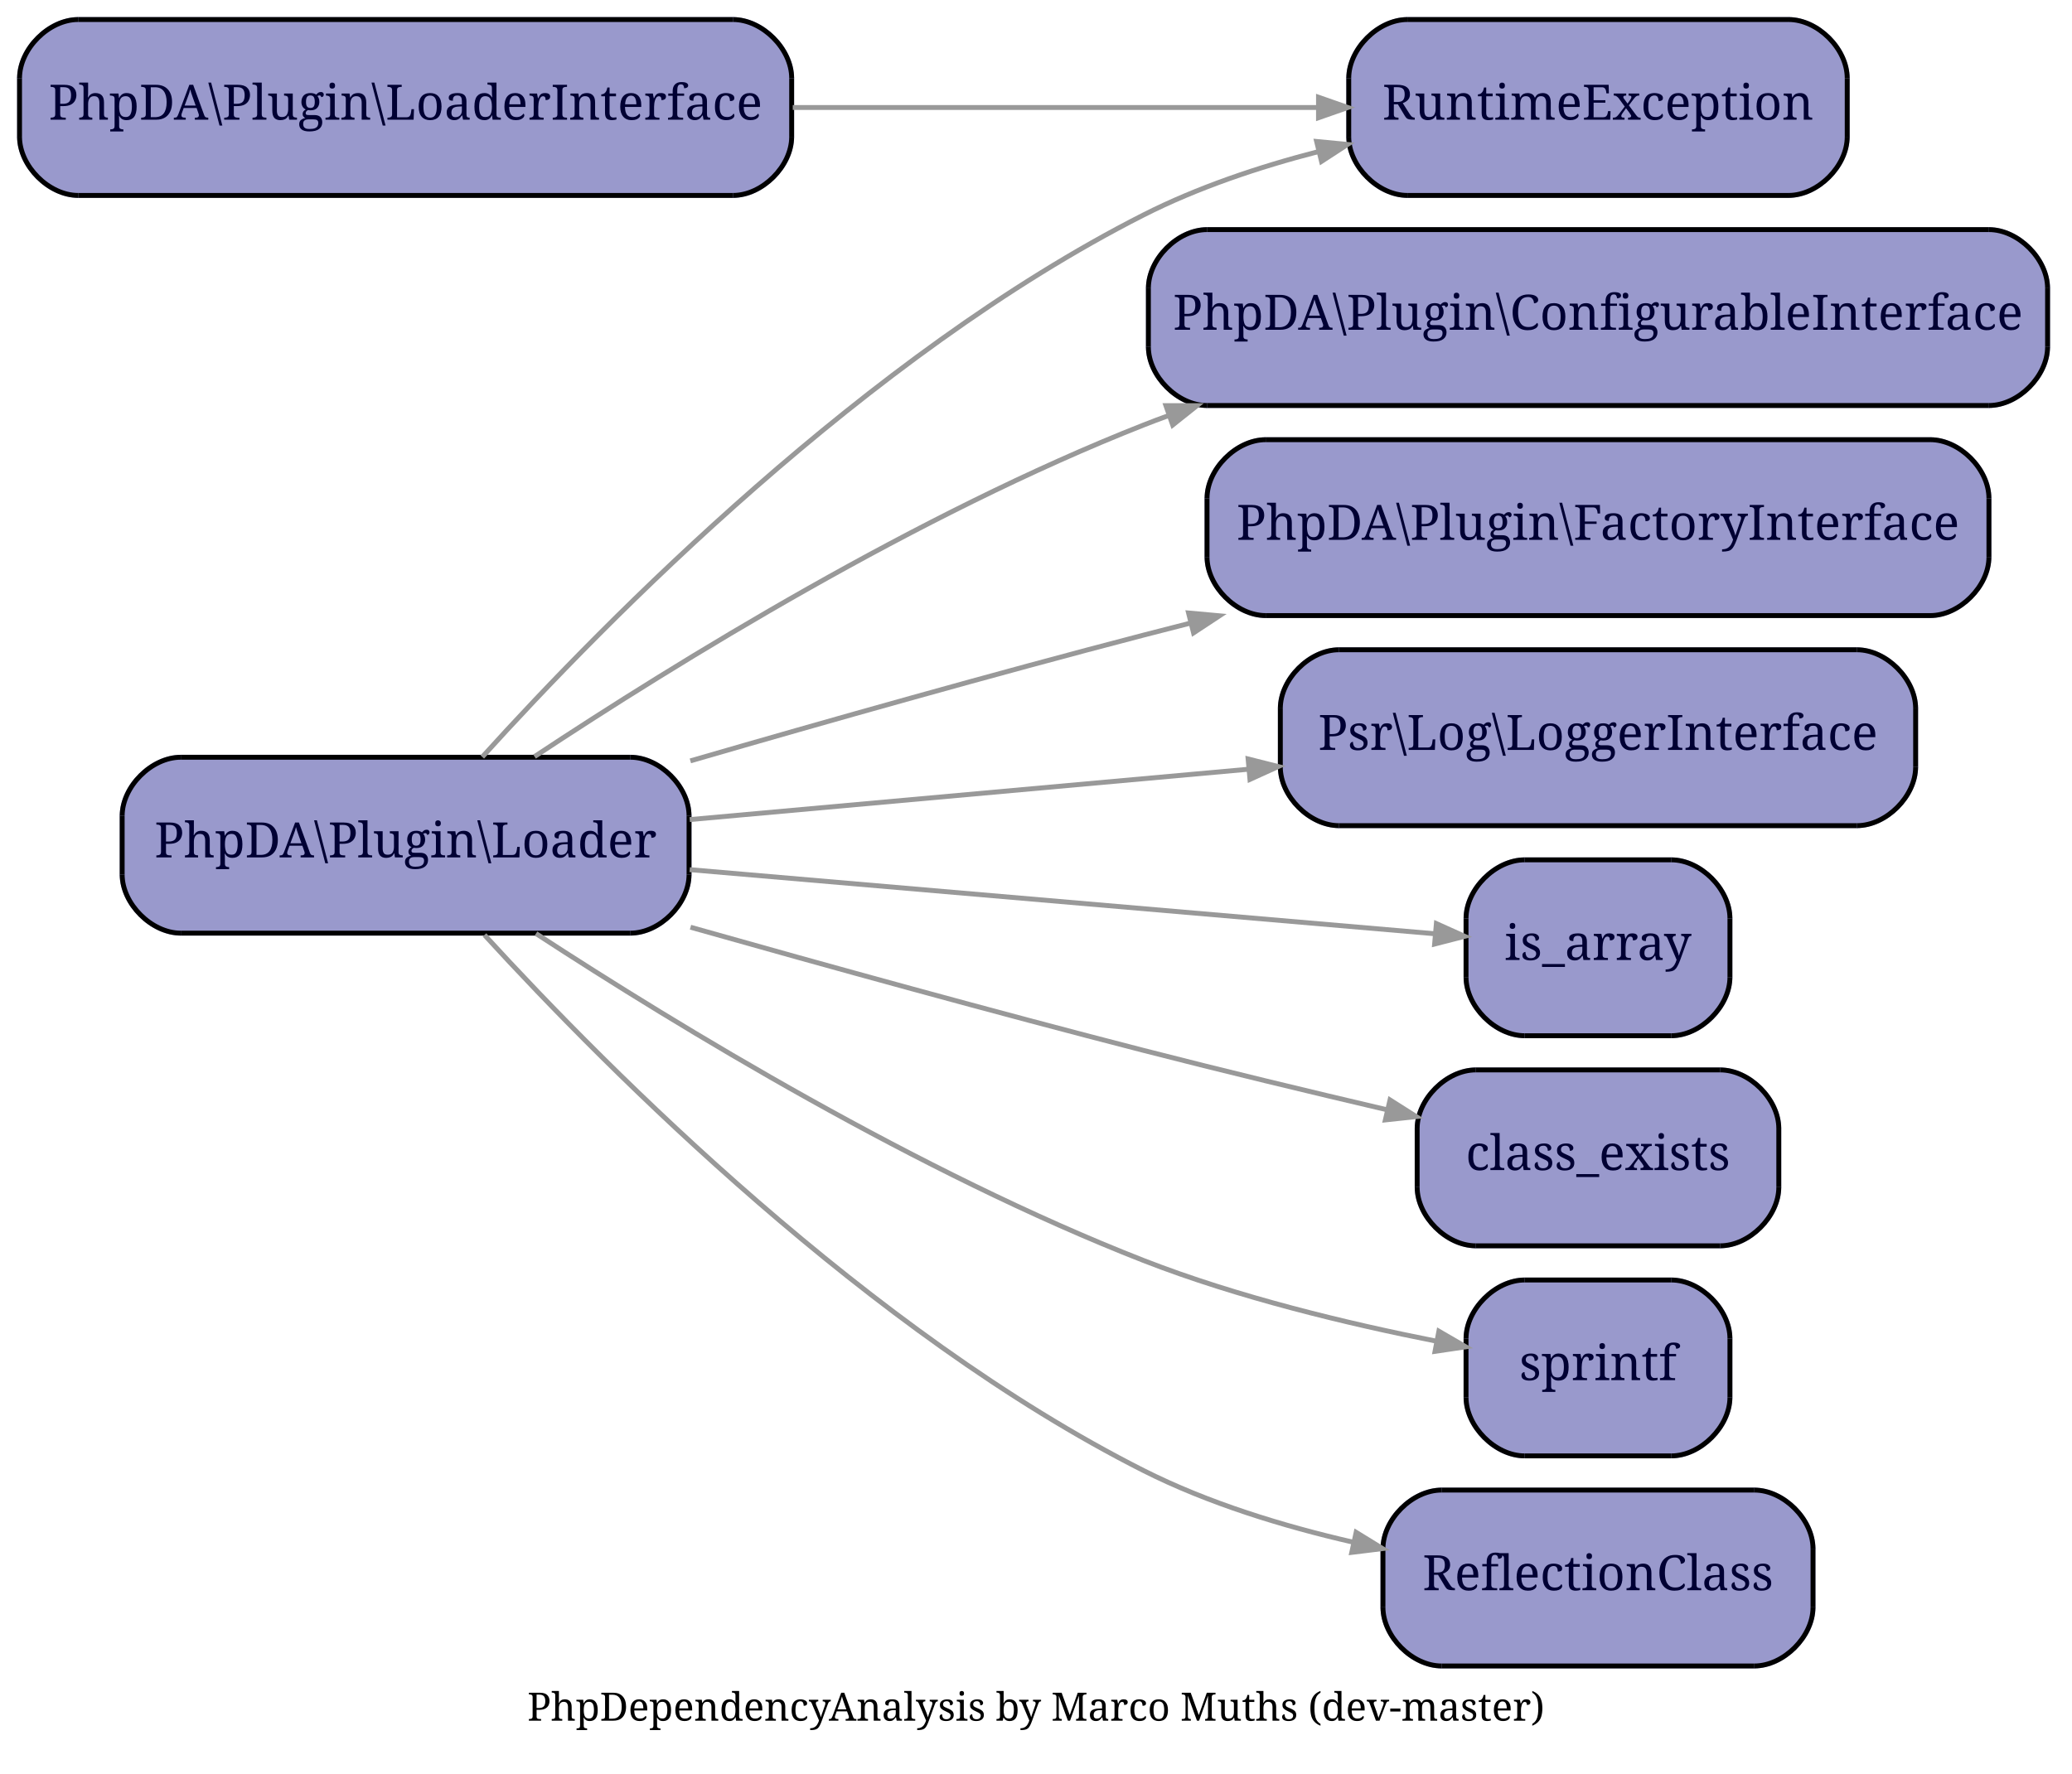
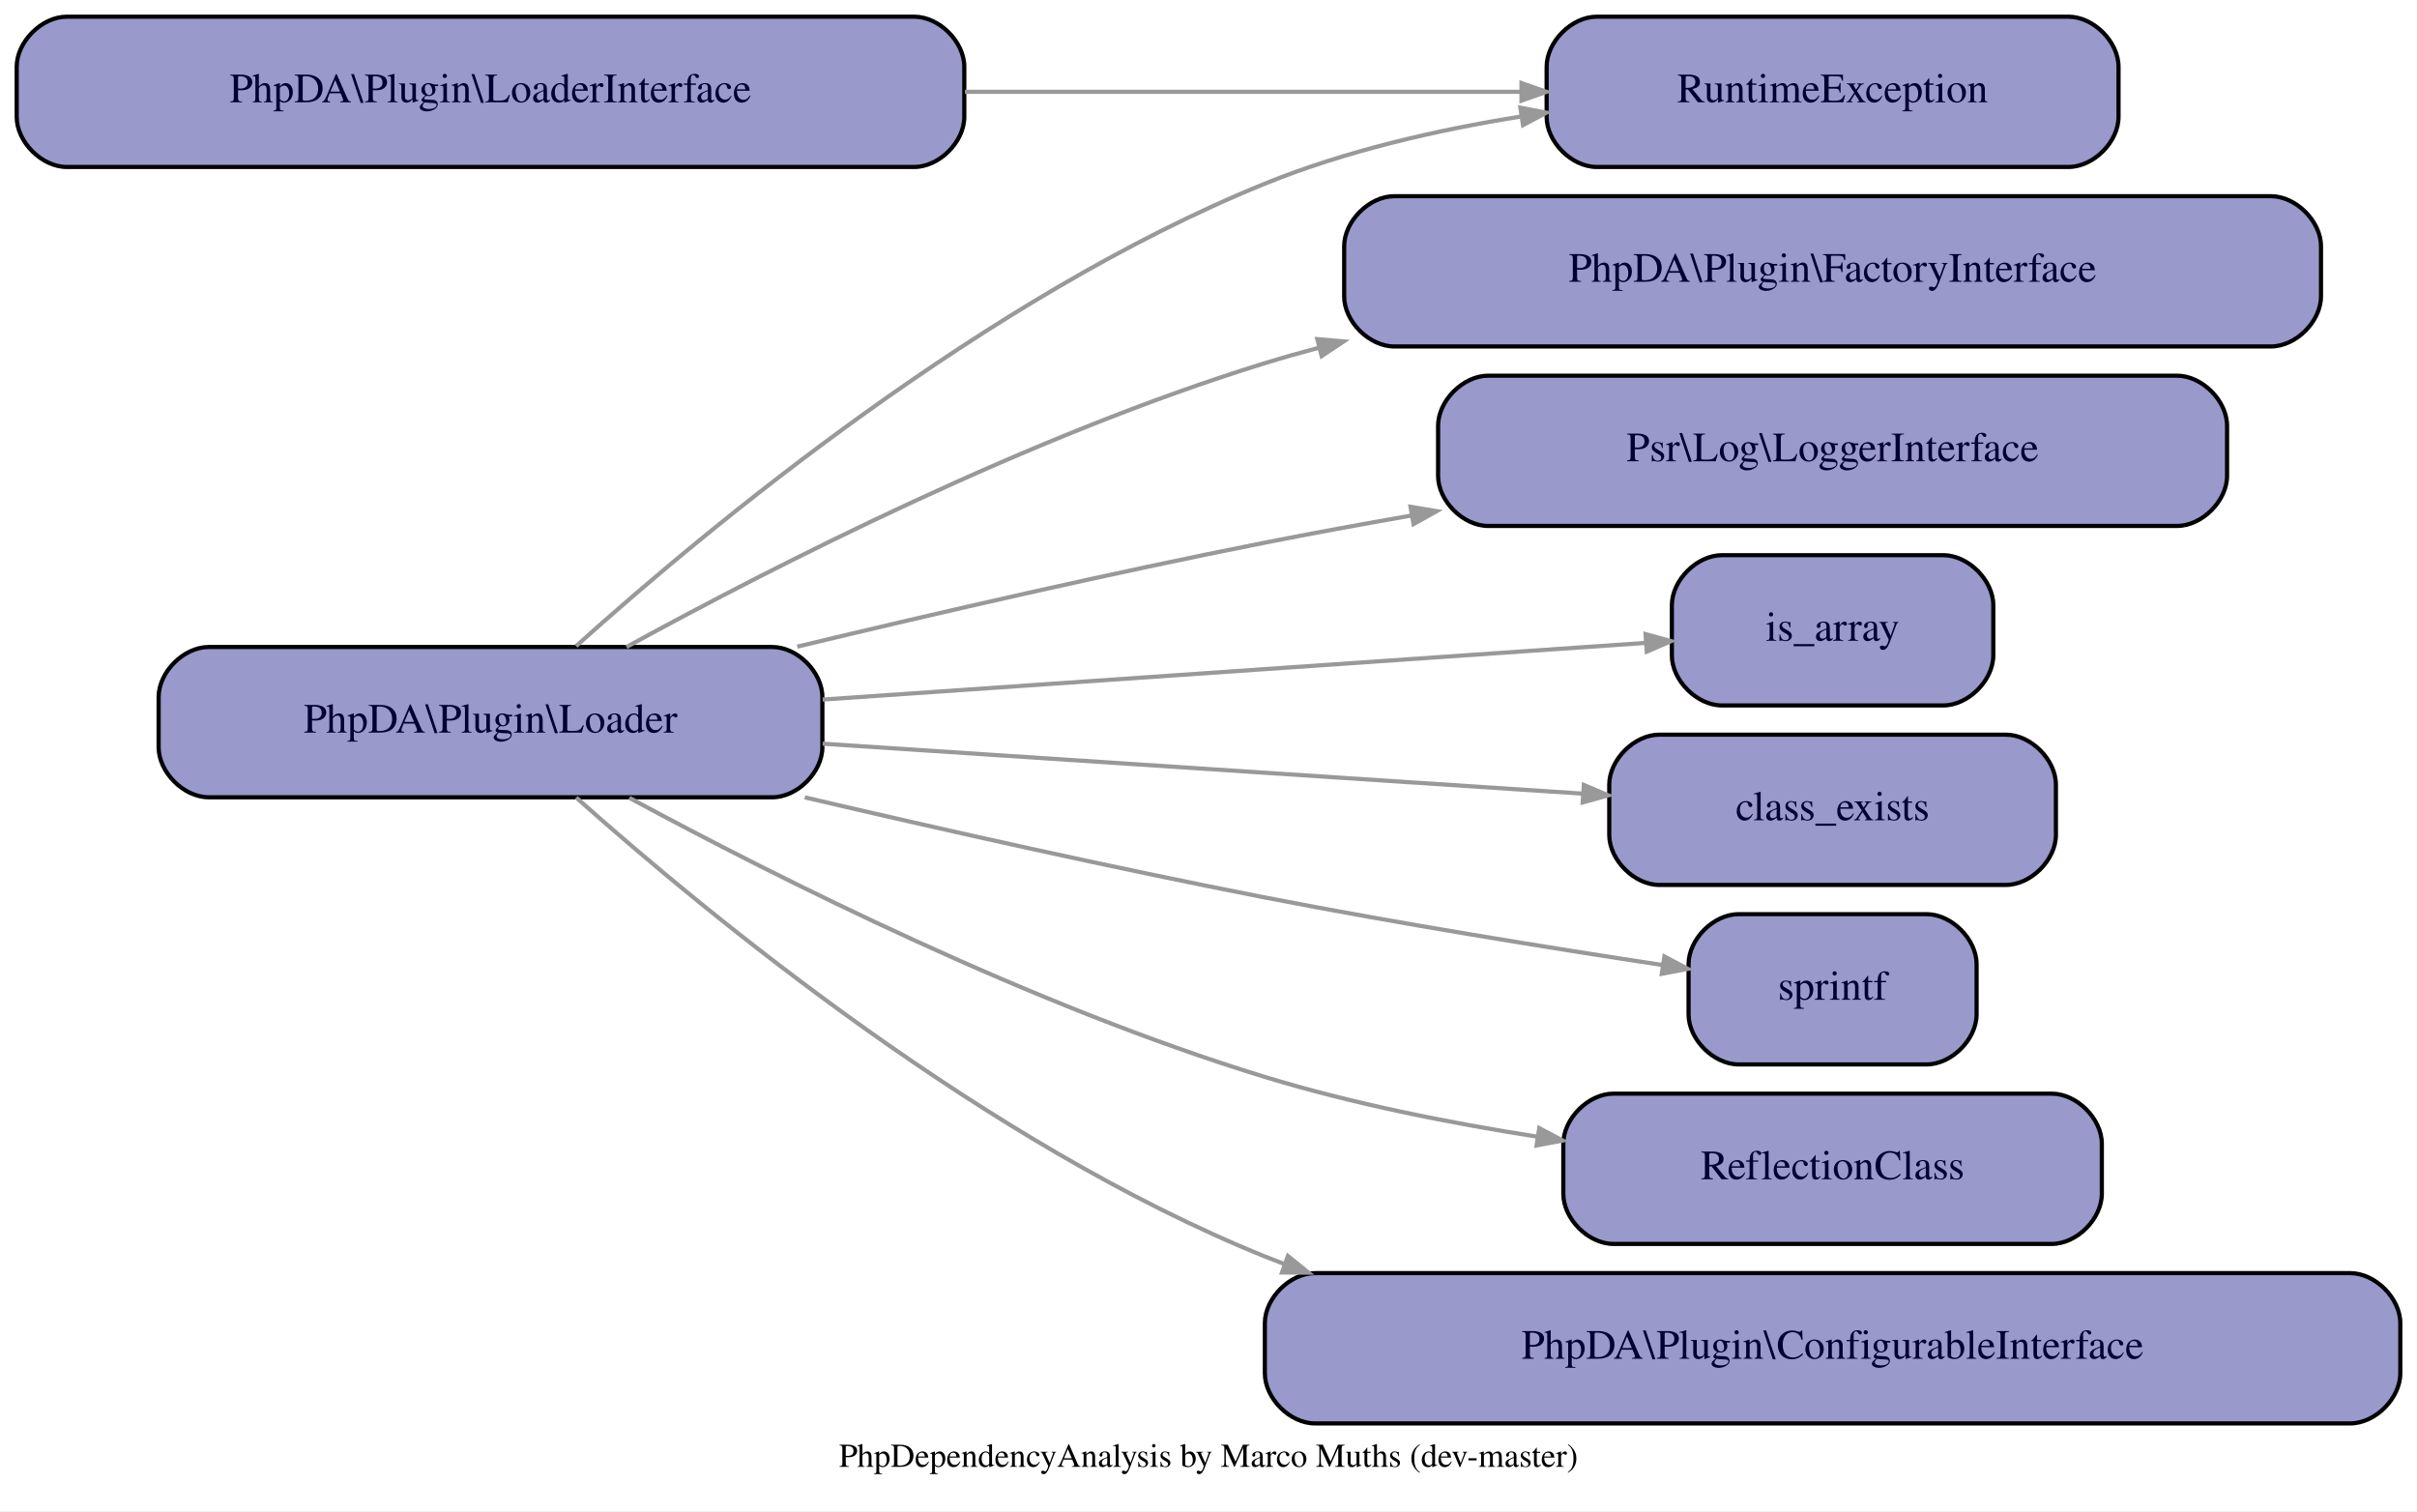
- <svg xmlns="http://www.w3.org/2000/svg" width="424pt" height="363pt" viewBox="0.00 0.00 424.00 363.00">
-   <g id="graph1" class="graph" transform="scale(1 1) rotate(0) translate(4 359)">
-     <polygon fill="white" stroke="white" points="-4,5 -4,-359 421,-359 421,5 -4,5" />
-     <text text-anchor="middle" x="208" y="-6.8" font-family="Times Roman,serif" font-size="8.00">PhpDependencyAnalysis by Marco Muths (dev-master)</text>
+ <svg xmlns="http://www.w3.org/2000/svg" width="579pt" height="362pt" viewBox="0.00 0.00 579.00 362.00">
+   <g id="graph0" class="graph" transform="scale(1 1) rotate(0) translate(4 358)">
+     <polygon fill="white" stroke="none" points="-4,4 -4,-358 575,-358 575,4 -4,4" />
+     <text text-anchor="middle" x="285.5" y="-6.6" font-family="Times,serif" font-size="8.00">PhpDependencyAnalysis by Marco Muths (dev-master)</text>
    <g id="node1" class="node">
-       <polygon fill="#9999cc" stroke="#9999cc" points="403,-312 243,-312 231,-300 231,-288 243,-276 403,-276 415,-288 415,-300 403,-312" />
-       <path fill="#9999cc" stroke="#9999cc" d="M243,-312C237,-312 231,-306 231,-300" />
-       <path fill="#9999cc" stroke="#9999cc" d="M231,-288C231,-282 237,-276 243,-276" />
-       <path fill="#9999cc" stroke="#9999cc" d="M403,-276C409,-276 415,-282 415,-288" />
-       <path fill="#9999cc" stroke="#9999cc" d="M415,-300C415,-306 409,-312 403,-312" />
-       <polyline fill="none" stroke="black" points="403,-312 243,-312 " />
-       <path fill="none" stroke="black" d="M243,-312C237,-312 231,-306 231,-300" />
-       <polyline fill="none" stroke="black" points="231,-300 231,-288 " />
-       <path fill="none" stroke="black" d="M231,-288C231,-282 237,-276 243,-276" />
-       <polyline fill="none" stroke="black" points="243,-276 403,-276 " />
-       <path fill="none" stroke="black" d="M403,-276C409,-276 415,-282 415,-288" />
-       <polyline fill="none" stroke="black" points="415,-288 415,-300 " />
-       <path fill="none" stroke="black" d="M415,-300C415,-306 409,-312 403,-312" />
-       <text text-anchor="middle" x="323" y="-291.5" font-family="Times Roman,serif" font-size="10.00" fill="#000033">PhpDA\Plugin\ConfigurableInterface</text>
+       <path fill="#9999cc" stroke="black" d="M215,-354C215,-354 12,-354 12,-354 6,-354 0,-348 0,-342 0,-342 0,-330 0,-330 0,-324 6,-318 12,-318 12,-318 215,-318 215,-318 221,-318 227,-324 227,-330 227,-330 227,-342 227,-342 227,-348 221,-354 215,-354" />
+       <text text-anchor="middle" x="113.5" y="-333.5" font-family="Times,serif" font-size="10.00" fill="#000033">PhpDA\Plugin\LoaderInterface</text>
    </g>
    <g id="node2" class="node">
-       <polygon fill="#9999cc" stroke="#9999cc" points="146,-355 12,-355 4.73695e-14,-343 2.36848e-14,-331 12,-319 146,-319 158,-331 158,-343 146,-355" />
-       <path fill="#9999cc" stroke="#9999cc" d="M12,-355C6,-355 5.92119e-14,-349 4.73695e-14,-343" />
-       <path fill="#9999cc" stroke="#9999cc" d="M2.36848e-14,-331C1.18424e-14,-325 6,-319 12,-319" />
-       <path fill="#9999cc" stroke="#9999cc" d="M146,-319C152,-319 158,-325 158,-331" />
-       <path fill="#9999cc" stroke="#9999cc" d="M158,-343C158,-349 152,-355 146,-355" />
-       <polyline fill="none" stroke="black" points="146,-355 12,-355 " />
-       <path fill="none" stroke="black" d="M12,-355C6,-355 5.92119e-14,-349 4.73695e-14,-343" />
-       <polyline fill="none" stroke="black" points="4.73695e-14,-343 2.36848e-14,-331 " />
-       <path fill="none" stroke="black" d="M2.36848e-14,-331C1.18424e-14,-325 6,-319 12,-319" />
-       <polyline fill="none" stroke="black" points="12,-319 146,-319 " />
-       <path fill="none" stroke="black" d="M146,-319C152,-319 158,-325 158,-331" />
-       <polyline fill="none" stroke="black" points="158,-331 158,-343 " />
-       <path fill="none" stroke="black" d="M158,-343C158,-349 152,-355 146,-355" />
-       <text text-anchor="middle" x="79" y="-334.5" font-family="Times Roman,serif" font-size="10.00" fill="#000033">PhpDA\Plugin\LoaderInterface</text>
+       <path fill="#9999cc" stroke="black" d="M491.5,-354C491.5,-354 378.5,-354 378.5,-354 372.5,-354 366.5,-348 366.5,-342 366.5,-342 366.5,-330 366.5,-330 366.5,-324 372.5,-318 378.5,-318 378.5,-318 491.5,-318 491.5,-318 497.5,-318 503.5,-324 503.5,-330 503.5,-330 503.5,-342 503.5,-342 503.5,-348 497.5,-354 491.5,-354" />
+       <text text-anchor="middle" x="435" y="-333.5" font-family="Times,serif" font-size="10.00" fill="#000033">RuntimeException</text>
+     </g>
+     <g id="edge1" class="edge">
+       <path fill="none" stroke="#999999" d="M227.144,-336C271.313,-336 320.758,-336 360.229,-336" />
+       <polygon fill="#999999" stroke="#999999" points="360.476,-338.1 366.476,-336 360.476,-333.9 360.476,-338.1" />
    </g>
    <g id="node3" class="node">
-       <polygon fill="#9999cc" stroke="#9999cc" points="362,-355 284,-355 272,-343 272,-331 284,-319 362,-319 374,-331 374,-343 362,-355" />
-       <path fill="#9999cc" stroke="#9999cc" d="M284,-355C278,-355 272,-349 272,-343" />
-       <path fill="#9999cc" stroke="#9999cc" d="M272,-331C272,-325 278,-319 284,-319" />
-       <path fill="#9999cc" stroke="#9999cc" d="M362,-319C368,-319 374,-325 374,-331" />
-       <path fill="#9999cc" stroke="#9999cc" d="M374,-343C374,-349 368,-355 362,-355" />
-       <polyline fill="none" stroke="black" points="362,-355 284,-355 " />
-       <path fill="none" stroke="black" d="M284,-355C278,-355 272,-349 272,-343" />
-       <polyline fill="none" stroke="black" points="272,-343 272,-331 " />
-       <path fill="none" stroke="black" d="M272,-331C272,-325 278,-319 284,-319" />
-       <polyline fill="none" stroke="black" points="284,-319 362,-319 " />
-       <path fill="none" stroke="black" d="M362,-319C368,-319 374,-325 374,-331" />
-       <polyline fill="none" stroke="black" points="374,-331 374,-343 " />
-       <path fill="none" stroke="black" d="M374,-343C374,-349 368,-355 362,-355" />
-       <text text-anchor="middle" x="323" y="-334.5" font-family="Times Roman,serif" font-size="10.00" fill="#000033">RuntimeException</text>
+       <path fill="#9999cc" stroke="black" d="M540,-311C540,-311 330,-311 330,-311 324,-311 318,-305 318,-299 318,-299 318,-287 318,-287 318,-281 324,-275 330,-275 330,-275 540,-275 540,-275 546,-275 552,-281 552,-287 552,-287 552,-299 552,-299 552,-305 546,-311 540,-311" />
+       <text text-anchor="middle" x="435" y="-290.5" font-family="Times,serif" font-size="10.00" fill="#000033">PhpDA\Plugin\FactoryInterface</text>
+     </g>
+     <g id="node4" class="node">
+       <path fill="#9999cc" stroke="black" d="M181,-203C181,-203 46,-203 46,-203 40,-203 34,-197 34,-191 34,-191 34,-179 34,-179 34,-173 40,-167 46,-167 46,-167 181,-167 181,-167 187,-167 193,-173 193,-179 193,-179 193,-191 193,-191 193,-197 187,-203 181,-203" />
+       <text text-anchor="middle" x="113.5" y="-182.5" font-family="Times,serif" font-size="10.00" fill="#000033">PhpDA\Plugin\Loader</text>
+     </g>
+     <g id="edge6" class="edge">
+       <path fill="none" stroke="#999999" d="M134.003,-203.216C165.85,-231.836 232.192,-286.861 299,-314 318.223,-321.809 340.051,-326.85 360.465,-330.103" />
+       <polygon fill="#999999" stroke="#999999" points="360.218,-332.19 366.466,-331.015 360.849,-328.037 360.218,-332.19" />
+     </g>
+     <g id="edge3" class="edge">
+       <path fill="none" stroke="#999999" d="M146.089,-203.01C182.003,-222.695 242.936,-253.727 299,-271 303.213,-272.298 307.524,-273.523 311.898,-274.68" />
+       <polygon fill="#999999" stroke="#999999" points="311.564,-276.762 317.897,-276.214 312.605,-272.693 311.564,-276.762" />
+     </g>
+     <g id="node5" class="node">
+       <path fill="#9999cc" stroke="black" d="M517.5,-268C517.5,-268 352.5,-268 352.5,-268 346.5,-268 340.5,-262 340.5,-256 340.5,-256 340.5,-244 340.5,-244 340.5,-238 346.5,-232 352.5,-232 352.5,-232 517.5,-232 517.5,-232 523.5,-232 529.5,-238 529.5,-244 529.5,-244 529.5,-256 529.5,-256 529.5,-262 523.5,-268 517.5,-268" />
+       <text text-anchor="middle" x="435" y="-247.5" font-family="Times,serif" font-size="10.00" fill="#000033">Psr\Log\LoggerInterface</text>
    </g>
    <g id="edge2" class="edge">
-       <path fill="none" stroke="#999999" d="M158.22,-337C193.182,-337 233.511,-337 265.521,-337" />
-       <polygon fill="#999999" stroke="#999999" points="265.808,-339.1 271.808,-337 265.808,-334.9 265.808,-339.1" />
-     </g>
-     <g id="node4" class="node">
-       <polygon fill="#9999cc" stroke="#9999cc" points="391,-269 255,-269 243,-257 243,-245 255,-233 391,-233 403,-245 403,-257 391,-269" />
-       <path fill="#9999cc" stroke="#9999cc" d="M255,-269C249,-269 243,-263 243,-257" />
-       <path fill="#9999cc" stroke="#9999cc" d="M243,-245C243,-239 249,-233 255,-233" />
-       <path fill="#9999cc" stroke="#9999cc" d="M391,-233C397,-233 403,-239 403,-245" />
-       <path fill="#9999cc" stroke="#9999cc" d="M403,-257C403,-263 397,-269 391,-269" />
-       <polyline fill="none" stroke="black" points="391,-269 255,-269 " />
-       <path fill="none" stroke="black" d="M255,-269C249,-269 243,-263 243,-257" />
-       <polyline fill="none" stroke="black" points="243,-257 243,-245 " />
-       <path fill="none" stroke="black" d="M243,-245C243,-239 249,-233 255,-233" />
-       <polyline fill="none" stroke="black" points="255,-233 391,-233 " />
-       <path fill="none" stroke="black" d="M391,-233C397,-233 403,-239 403,-245" />
-       <polyline fill="none" stroke="black" points="403,-245 403,-257 " />
-       <path fill="none" stroke="black" d="M403,-257C403,-263 397,-269 391,-269" />
-       <text text-anchor="middle" x="323" y="-248.5" font-family="Times Roman,serif" font-size="10.00" fill="#000033">PhpDA\Plugin\FactoryInterface</text>
-     </g>
-     <g id="node5" class="node">
-       <polygon fill="#9999cc" stroke="#9999cc" points="125,-204 33,-204 21,-192 21,-180 33,-168 125,-168 137,-180 137,-192 125,-204" />
-       <path fill="#9999cc" stroke="#9999cc" d="M33,-204C27,-204 21,-198 21,-192" />
-       <path fill="#9999cc" stroke="#9999cc" d="M21,-180C21,-174 27,-168 33,-168" />
-       <path fill="#9999cc" stroke="#9999cc" d="M125,-168C131,-168 137,-174 137,-180" />
-       <path fill="#9999cc" stroke="#9999cc" d="M137,-192C137,-198 131,-204 125,-204" />
-       <polyline fill="none" stroke="black" points="125,-204 33,-204 " />
-       <path fill="none" stroke="black" d="M33,-204C27,-204 21,-198 21,-192" />
-       <polyline fill="none" stroke="black" points="21,-192 21,-180 " />
-       <path fill="none" stroke="black" d="M21,-180C21,-174 27,-168 33,-168" />
-       <polyline fill="none" stroke="black" points="33,-168 125,-168 " />
-       <path fill="none" stroke="black" d="M125,-168C131,-168 137,-174 137,-180" />
-       <polyline fill="none" stroke="black" points="137,-180 137,-192 " />
-       <path fill="none" stroke="black" d="M137,-192C137,-198 131,-204 125,-204" />
-       <text text-anchor="middle" x="79" y="-183.5" font-family="Times Roman,serif" font-size="10.00" fill="#000033">PhpDA\Plugin\Loader</text>
-     </g>
-     <g id="edge18" class="edge">
-       <path fill="none" stroke="#999999" d="M105.383,-204.139C134.64,-223.496 183.821,-253.823 230,-272 231.664,-272.655 233.354,-273.294 235.063,-273.917" />
-       <polygon fill="#999999" stroke="#999999" points="234.585,-275.975 240.942,-275.974 235.972,-272.01 234.585,-275.975" />
-     </g>
-     <g id="edge12" class="edge">
-       <path fill="none" stroke="#999999" d="M94.689,-204.059C120.171,-232.208 173.427,-286.289 230,-315 241.062,-320.614 253.595,-324.825 265.796,-327.974" />
-       <polygon fill="#999999" stroke="#999999" points="265.423,-330.045 271.751,-329.436 266.425,-325.966 265.423,-330.045" />
-     </g>
-     <g id="edge6" class="edge">
-       <path fill="none" stroke="#999999" d="M137.273,-203.258C165.238,-211.37 199.271,-220.994 230,-229 233.161,-229.823 236.386,-230.65 239.646,-231.475" />
-       <polygon fill="#999999" stroke="#999999" points="239.215,-233.532 245.546,-232.957 240.238,-229.459 239.215,-233.532" />
+       <path fill="none" stroke="#999999" d="M186.987,-203.086C220.896,-211.239 261.896,-220.662 299,-228 310.307,-230.236 322.18,-232.416 333.997,-234.479" />
+       <polygon fill="#999999" stroke="#999999" points="333.899,-236.593 340.169,-235.547 334.615,-232.454 333.899,-236.593" />
    </g>
    <g id="node6" class="node">
-       <polygon fill="#9999cc" stroke="#9999cc" points="376,-226 270,-226 258,-214 258,-202 270,-190 376,-190 388,-202 388,-214 376,-226" />
-       <path fill="#9999cc" stroke="#9999cc" d="M270,-226C264,-226 258,-220 258,-214" />
-       <path fill="#9999cc" stroke="#9999cc" d="M258,-202C258,-196 264,-190 270,-190" />
-       <path fill="#9999cc" stroke="#9999cc" d="M376,-190C382,-190 388,-196 388,-202" />
-       <path fill="#9999cc" stroke="#9999cc" d="M388,-214C388,-220 382,-226 376,-226" />
-       <polyline fill="none" stroke="black" points="376,-226 270,-226 " />
-       <path fill="none" stroke="black" d="M270,-226C264,-226 258,-220 258,-214" />
-       <polyline fill="none" stroke="black" points="258,-214 258,-202 " />
-       <path fill="none" stroke="black" d="M258,-202C258,-196 264,-190 270,-190" />
-       <polyline fill="none" stroke="black" points="270,-190 376,-190 " />
-       <path fill="none" stroke="black" d="M376,-190C382,-190 388,-196 388,-202" />
-       <polyline fill="none" stroke="black" points="388,-202 388,-214 " />
-       <path fill="none" stroke="black" d="M388,-214C388,-220 382,-226 376,-226" />
-       <text text-anchor="middle" x="323" y="-205.5" font-family="Times Roman,serif" font-size="10.00" fill="#000033">Psr\Log\LoggerInterface</text>
+       <path fill="#9999cc" stroke="black" d="M461.5,-225C461.5,-225 408.5,-225 408.5,-225 402.5,-225 396.5,-219 396.5,-213 396.5,-213 396.5,-201 396.5,-201 396.5,-195 402.5,-189 408.5,-189 408.5,-189 461.5,-189 461.5,-189 467.5,-189 473.5,-195 473.5,-201 473.5,-201 473.5,-213 473.5,-213 473.5,-219 467.5,-225 461.5,-225" />
+       <text text-anchor="middle" x="435" y="-204.5" font-family="Times,serif" font-size="10.00" fill="#000033">is_array</text>
    </g>
    <g id="edge4" class="edge">
-       <path fill="none" stroke="#999999" d="M137.134,-191.242C171.379,-194.329 214.974,-198.26 251.335,-201.538" />
-       <polygon fill="#999999" stroke="#999999" points="251.405,-203.653 257.569,-202.101 251.782,-199.47 251.405,-203.653" />
+       <path fill="none" stroke="#999999" d="M193.068,-190.41C255.21,-194.689 339.675,-200.505 390.32,-203.992" />
+       <polygon fill="#999999" stroke="#999999" points="390.195,-206.089 396.325,-204.406 390.483,-201.898 390.195,-206.089" />
    </g>
    <g id="node7" class="node">
-       <polygon fill="#9999cc" stroke="#9999cc" points="338,-183 308,-183 296,-171 296,-159 308,-147 338,-147 350,-159 350,-171 338,-183" />
-       <path fill="#9999cc" stroke="#9999cc" d="M308,-183C302,-183 296,-177 296,-171" />
-       <path fill="#9999cc" stroke="#9999cc" d="M296,-159C296,-153 302,-147 308,-147" />
-       <path fill="#9999cc" stroke="#9999cc" d="M338,-147C344,-147 350,-153 350,-159" />
-       <path fill="#9999cc" stroke="#9999cc" d="M350,-171C350,-177 344,-183 338,-183" />
-       <polyline fill="none" stroke="black" points="338,-183 308,-183 " />
-       <path fill="none" stroke="black" d="M308,-183C302,-183 296,-177 296,-171" />
-       <polyline fill="none" stroke="black" points="296,-171 296,-159 " />
-       <path fill="none" stroke="black" d="M296,-159C296,-153 302,-147 308,-147" />
-       <polyline fill="none" stroke="black" points="308,-147 338,-147 " />
-       <path fill="none" stroke="black" d="M338,-147C344,-147 350,-153 350,-159" />
-       <polyline fill="none" stroke="black" points="350,-159 350,-171 " />
-       <path fill="none" stroke="black" d="M350,-171C350,-177 344,-183 338,-183" />
-       <text text-anchor="middle" x="323" y="-162.5" font-family="Times Roman,serif" font-size="10.00" fill="#000033">is_array</text>
+       <path fill="#9999cc" stroke="black" d="M476.5,-182C476.5,-182 393.5,-182 393.5,-182 387.5,-182 381.5,-176 381.5,-170 381.5,-170 381.5,-158 381.5,-158 381.5,-152 387.5,-146 393.5,-146 393.5,-146 476.5,-146 476.5,-146 482.5,-146 488.5,-152 488.5,-158 488.5,-158 488.5,-170 488.5,-170 488.5,-176 482.5,-182 476.5,-182" />
+       <text text-anchor="middle" x="435" y="-161.5" font-family="Times,serif" font-size="10.00" fill="#000033">class_exists</text>
+     </g>
+     <g id="edge5" class="edge">
+       <path fill="none" stroke="#999999" d="M193.068,-179.836C249.351,-176.137 323.946,-171.234 375.14,-167.869" />
+       <polygon fill="#999999" stroke="#999999" points="375.415,-169.955 381.264,-167.466 375.139,-165.764 375.415,-169.955" />
+     </g>
+     <g id="node8" class="node">
+       <path fill="#9999cc" stroke="black" d="M457.5,-139C457.5,-139 412.5,-139 412.5,-139 406.5,-139 400.5,-133 400.5,-127 400.5,-127 400.5,-115 400.5,-115 400.5,-109 406.5,-103 412.5,-103 412.5,-103 457.5,-103 457.5,-103 463.5,-103 469.5,-109 469.5,-115 469.5,-115 469.5,-127 469.5,-127 469.5,-133 463.5,-139 457.5,-139" />
+       <text text-anchor="middle" x="435" y="-118.5" font-family="Times,serif" font-size="10.00" fill="#000033">sprintf</text>
+     </g>
+     <g id="edge7" class="edge">
+       <path fill="none" stroke="#999999" d="M188.786,-166.98C222.348,-159.125 262.566,-150.109 299,-143 330.961,-136.764 367.417,-130.896 394.382,-126.792" />
+       <polygon fill="#999999" stroke="#999999" points="394.713,-128.866 400.332,-125.891 394.085,-124.713 394.713,-128.866" />
+     </g>
+     <g id="node9" class="node">
+       <path fill="#9999cc" stroke="black" d="M487.5,-96C487.5,-96 382.5,-96 382.5,-96 376.5,-96 370.5,-90 370.5,-84 370.5,-84 370.5,-72 370.5,-72 370.5,-66 376.5,-60 382.5,-60 382.5,-60 487.5,-60 487.5,-60 493.5,-60 499.5,-66 499.5,-72 499.5,-72 499.5,-84 499.5,-84 499.5,-90 493.5,-96 487.5,-96" />
+       <text text-anchor="middle" x="435" y="-75.5" font-family="Times,serif" font-size="10.00" fill="#000033">ReflectionClass</text>
    </g>
    <g id="edge8" class="edge">
-       <path fill="none" stroke="#999999" d="M137.134,-180.997C184.767,-176.897 250.488,-171.241 289.672,-167.868" />
-       <polygon fill="#999999" stroke="#999999" points="289.928,-169.954 295.726,-167.347 289.568,-165.77 289.928,-169.954" />
-     </g>
-     <g id="node8" class="node">
-       <polygon fill="#9999cc" stroke="#9999cc" points="348,-140 298,-140 286,-128 286,-116 298,-104 348,-104 360,-116 360,-128 348,-140" />
-       <path fill="#9999cc" stroke="#9999cc" d="M298,-140C292,-140 286,-134 286,-128" />
-       <path fill="#9999cc" stroke="#9999cc" d="M286,-116C286,-110 292,-104 298,-104" />
-       <path fill="#9999cc" stroke="#9999cc" d="M348,-104C354,-104 360,-110 360,-116" />
-       <path fill="#9999cc" stroke="#9999cc" d="M360,-128C360,-134 354,-140 348,-140" />
-       <polyline fill="none" stroke="black" points="348,-140 298,-140 " />
-       <path fill="none" stroke="black" d="M298,-140C292,-140 286,-134 286,-128" />
-       <polyline fill="none" stroke="black" points="286,-128 286,-116 " />
-       <path fill="none" stroke="black" d="M286,-116C286,-110 292,-104 298,-104" />
-       <polyline fill="none" stroke="black" points="298,-104 348,-104 " />
-       <path fill="none" stroke="black" d="M348,-104C354,-104 360,-110 360,-116" />
-       <polyline fill="none" stroke="black" points="360,-116 360,-128 " />
-       <path fill="none" stroke="black" d="M360,-128C360,-134 354,-140 348,-140" />
-       <text text-anchor="middle" x="323" y="-119.5" font-family="Times Roman,serif" font-size="10.00" fill="#000033">class_exists</text>
-     </g>
-     <g id="edge10" class="edge">
-       <path fill="none" stroke="#999999" d="M137.299,-169.213C165.27,-161.305 199.299,-151.898 230,-144 246.171,-139.84 264.001,-135.551 279.686,-131.877" />
-       <polygon fill="#999999" stroke="#999999" points="280.444,-133.856 285.81,-130.448 279.489,-129.766 280.444,-133.856" />
-     </g>
-     <g id="node9" class="node">
-       <polygon fill="#9999cc" stroke="#9999cc" points="338,-97 308,-97 296,-85 296,-73 308,-61 338,-61 350,-73 350,-85 338,-97" />
-       <path fill="#9999cc" stroke="#9999cc" d="M308,-97C302,-97 296,-91 296,-85" />
-       <path fill="#9999cc" stroke="#9999cc" d="M296,-73C296,-67 302,-61 308,-61" />
-       <path fill="#9999cc" stroke="#9999cc" d="M338,-61C344,-61 350,-67 350,-73" />
-       <path fill="#9999cc" stroke="#9999cc" d="M350,-85C350,-91 344,-97 338,-97" />
-       <polyline fill="none" stroke="black" points="338,-97 308,-97 " />
-       <path fill="none" stroke="black" d="M308,-97C302,-97 296,-91 296,-85" />
-       <polyline fill="none" stroke="black" points="296,-85 296,-73 " />
-       <path fill="none" stroke="black" d="M296,-73C296,-67 302,-61 308,-61" />
-       <polyline fill="none" stroke="black" points="308,-61 338,-61 " />
-       <path fill="none" stroke="black" d="M338,-61C344,-61 350,-67 350,-73" />
-       <polyline fill="none" stroke="black" points="350,-73 350,-85 " />
-       <path fill="none" stroke="black" d="M350,-85C350,-91 344,-97 338,-97" />
-       <text text-anchor="middle" x="323" y="-76.5" font-family="Times Roman,serif" font-size="10.00" fill="#000033">sprintf</text>
-     </g>
-     <g id="edge14" class="edge">
-       <path fill="none" stroke="#999999" d="M105.684,-167.914C135.001,-148.79 184.047,-118.956 230,-101 249.299,-93.459 271.9,-88.04 289.989,-84.467" />
-       <polygon fill="#999999" stroke="#999999" points="290.443,-86.519 295.94,-83.326 289.652,-82.394 290.443,-86.519" />
+       <path fill="none" stroke="#999999" d="M146.77,-166.862C182.792,-147.403 243.351,-117.009 299,-100 319.862,-93.624 343.135,-88.991 364.403,-85.671" />
+       <polygon fill="#999999" stroke="#999999" points="364.727,-87.746 370.344,-84.769 364.097,-83.593 364.727,-87.746" />
    </g>
    <g id="node10" class="node">
-       <polygon fill="#9999cc" stroke="#9999cc" points="355,-54 291,-54 279,-42 279,-30 291,-18 355,-18 367,-30 367,-42 355,-54" />
-       <path fill="#9999cc" stroke="#9999cc" d="M291,-54C285,-54 279,-48 279,-42" />
-       <path fill="#9999cc" stroke="#9999cc" d="M279,-30C279,-24 285,-18 291,-18" />
-       <path fill="#9999cc" stroke="#9999cc" d="M355,-18C361,-18 367,-24 367,-30" />
-       <path fill="#9999cc" stroke="#9999cc" d="M367,-42C367,-48 361,-54 355,-54" />
-       <polyline fill="none" stroke="black" points="355,-54 291,-54 " />
-       <path fill="none" stroke="black" d="M291,-54C285,-54 279,-48 279,-42" />
-       <polyline fill="none" stroke="black" points="279,-42 279,-30 " />
-       <path fill="none" stroke="black" d="M279,-30C279,-24 285,-18 291,-18" />
-       <polyline fill="none" stroke="black" points="291,-18 355,-18 " />
-       <path fill="none" stroke="black" d="M355,-18C361,-18 367,-24 367,-30" />
-       <polyline fill="none" stroke="black" points="367,-30 367,-42 " />
-       <path fill="none" stroke="black" d="M367,-42C367,-48 361,-54 355,-54" />
-       <text text-anchor="middle" x="323" y="-33.5" font-family="Times Roman,serif" font-size="10.00" fill="#000033">ReflectionClass</text>
+       <path fill="#9999cc" stroke="black" d="M559,-53C559,-53 311,-53 311,-53 305,-53 299,-47 299,-41 299,-41 299,-29 299,-29 299,-23 305,-17 311,-17 311,-17 559,-17 559,-17 565,-17 571,-23 571,-29 571,-29 571,-41 571,-41 571,-47 565,-53 559,-53" />
+       <text text-anchor="middle" x="435" y="-32.5" font-family="Times,serif" font-size="10.00" fill="#000033">PhpDA\Plugin\ConfigurableInterface</text>
    </g>
-     <g id="edge16" class="edge">
-       <path fill="none" stroke="#999999" d="M95.139,-167.628C120.823,-139.579 173.864,-86.354 230,-58 243.217,-51.324 258.523,-46.629 272.853,-43.345" />
-       <polygon fill="#999999" stroke="#999999" points="273.51,-45.351 278.926,-42.022 272.617,-41.247 273.51,-45.351" />
+     <g id="edge9" class="edge">
+       <path fill="none" stroke="#999999" d="M134.031,-166.929C165.917,-138.538 232.312,-83.949 299,-57 300.493,-56.397 302.002,-55.81 303.524,-55.239" />
+       <polygon fill="#999999" stroke="#999999" points="304.518,-57.114 309.46,-53.117 303.104,-53.159 304.518,-57.114" />
    </g>
  </g>
</svg>
